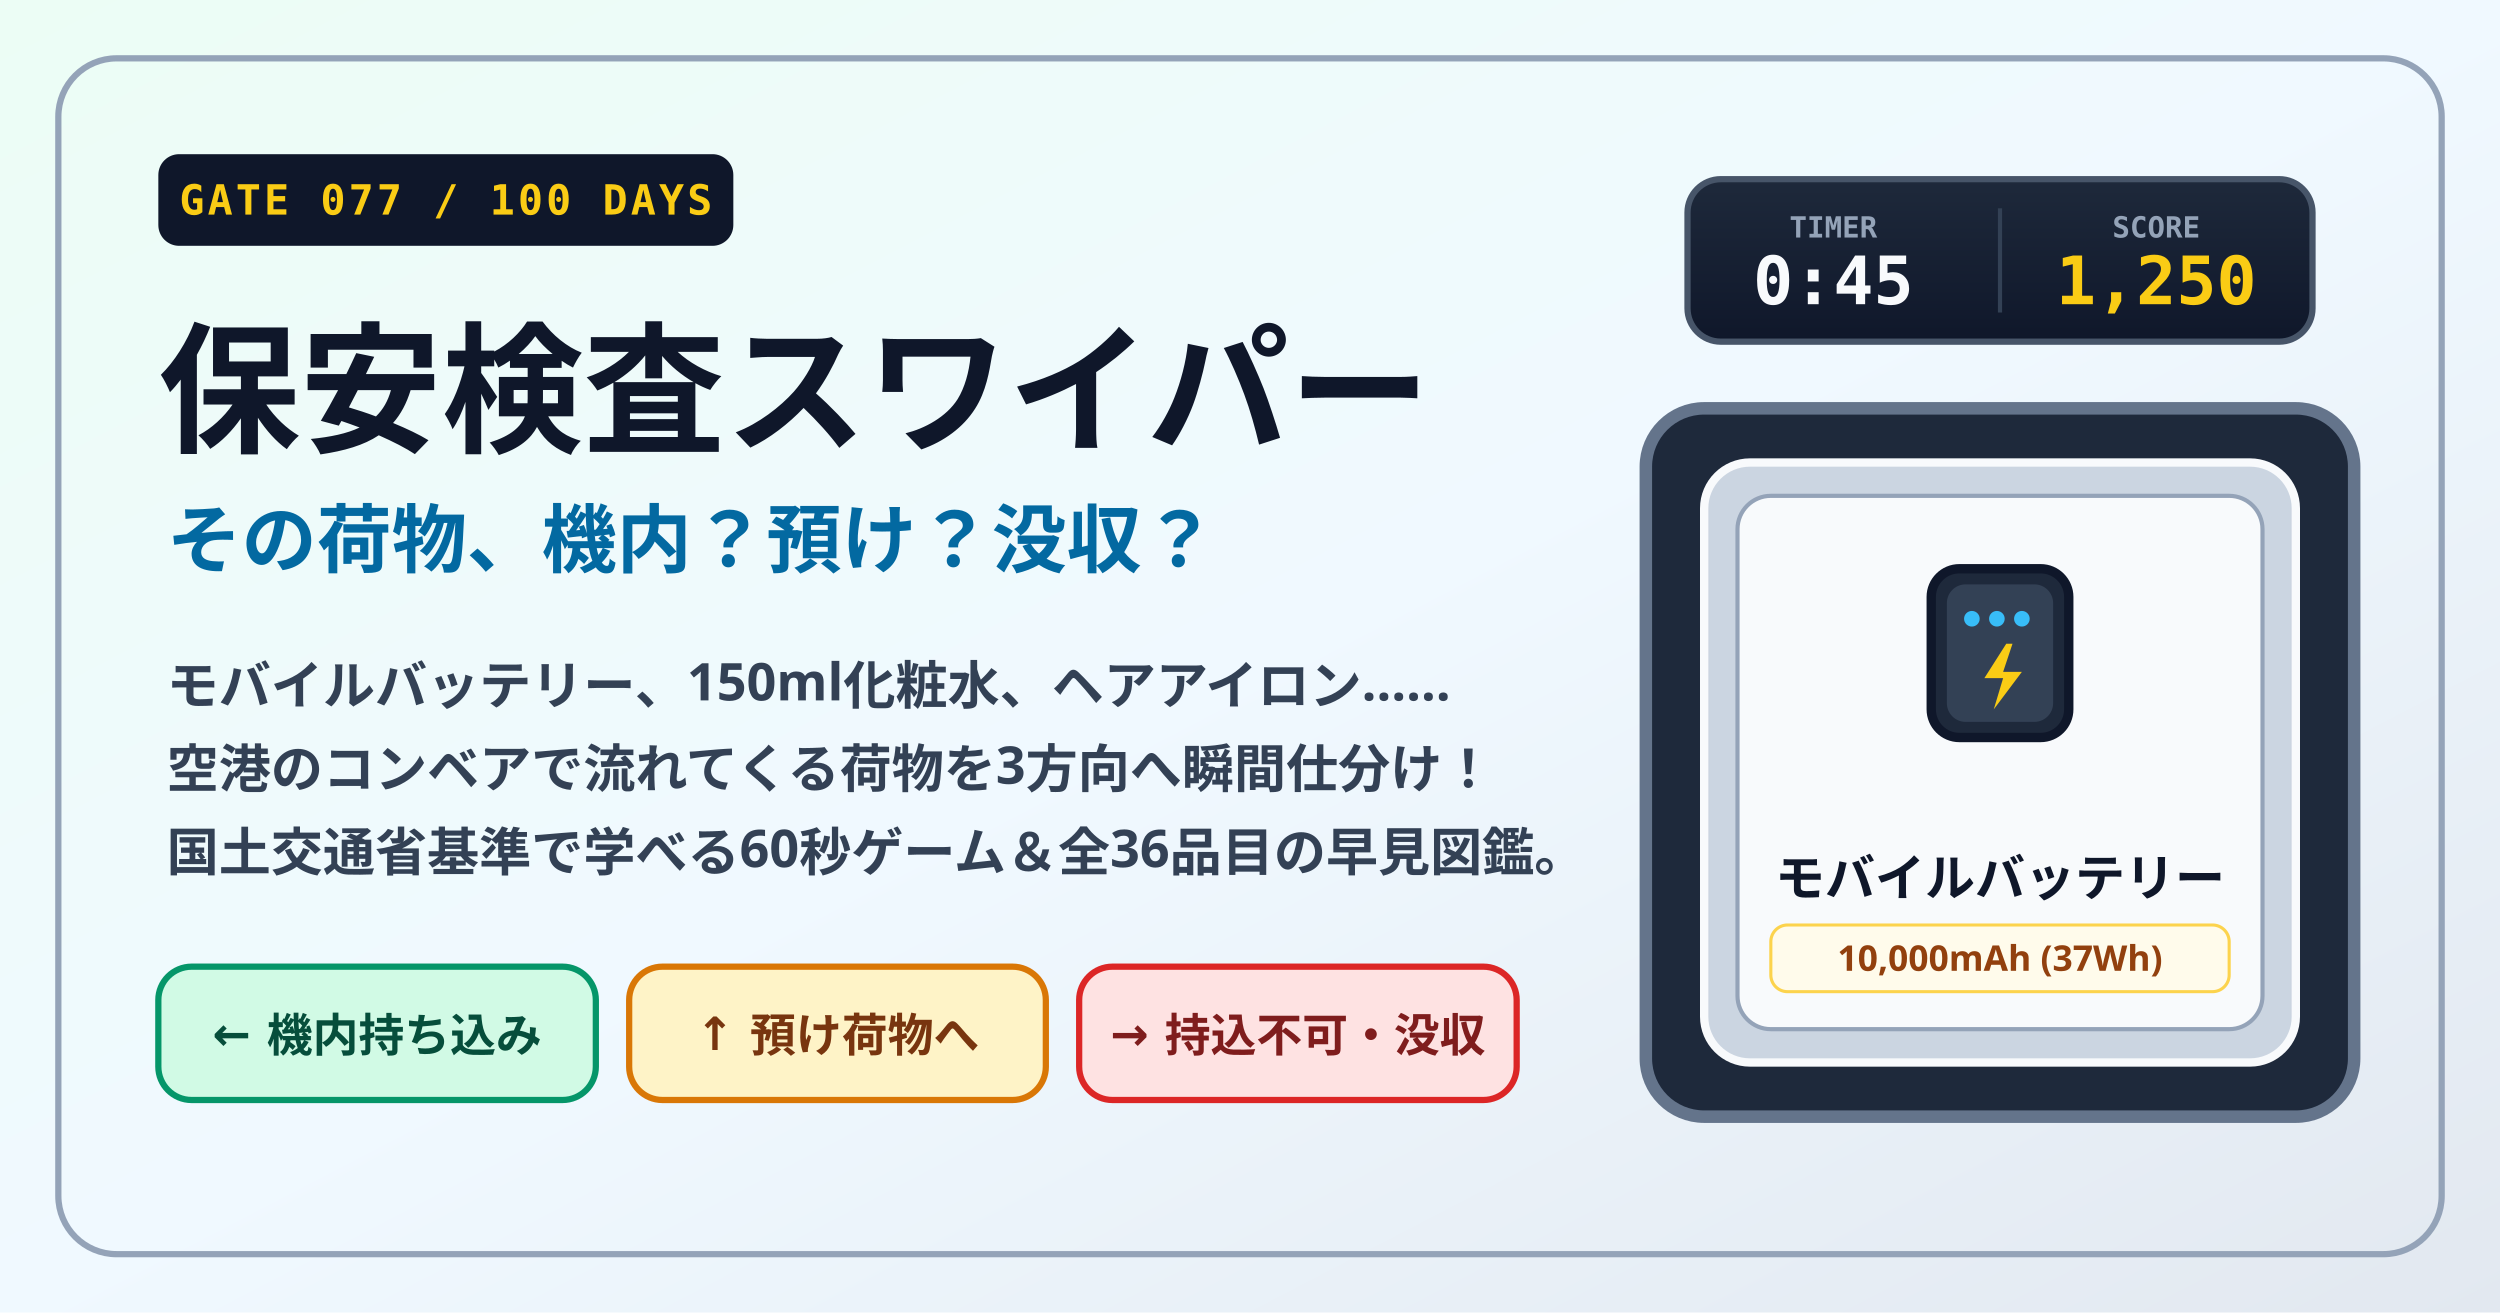
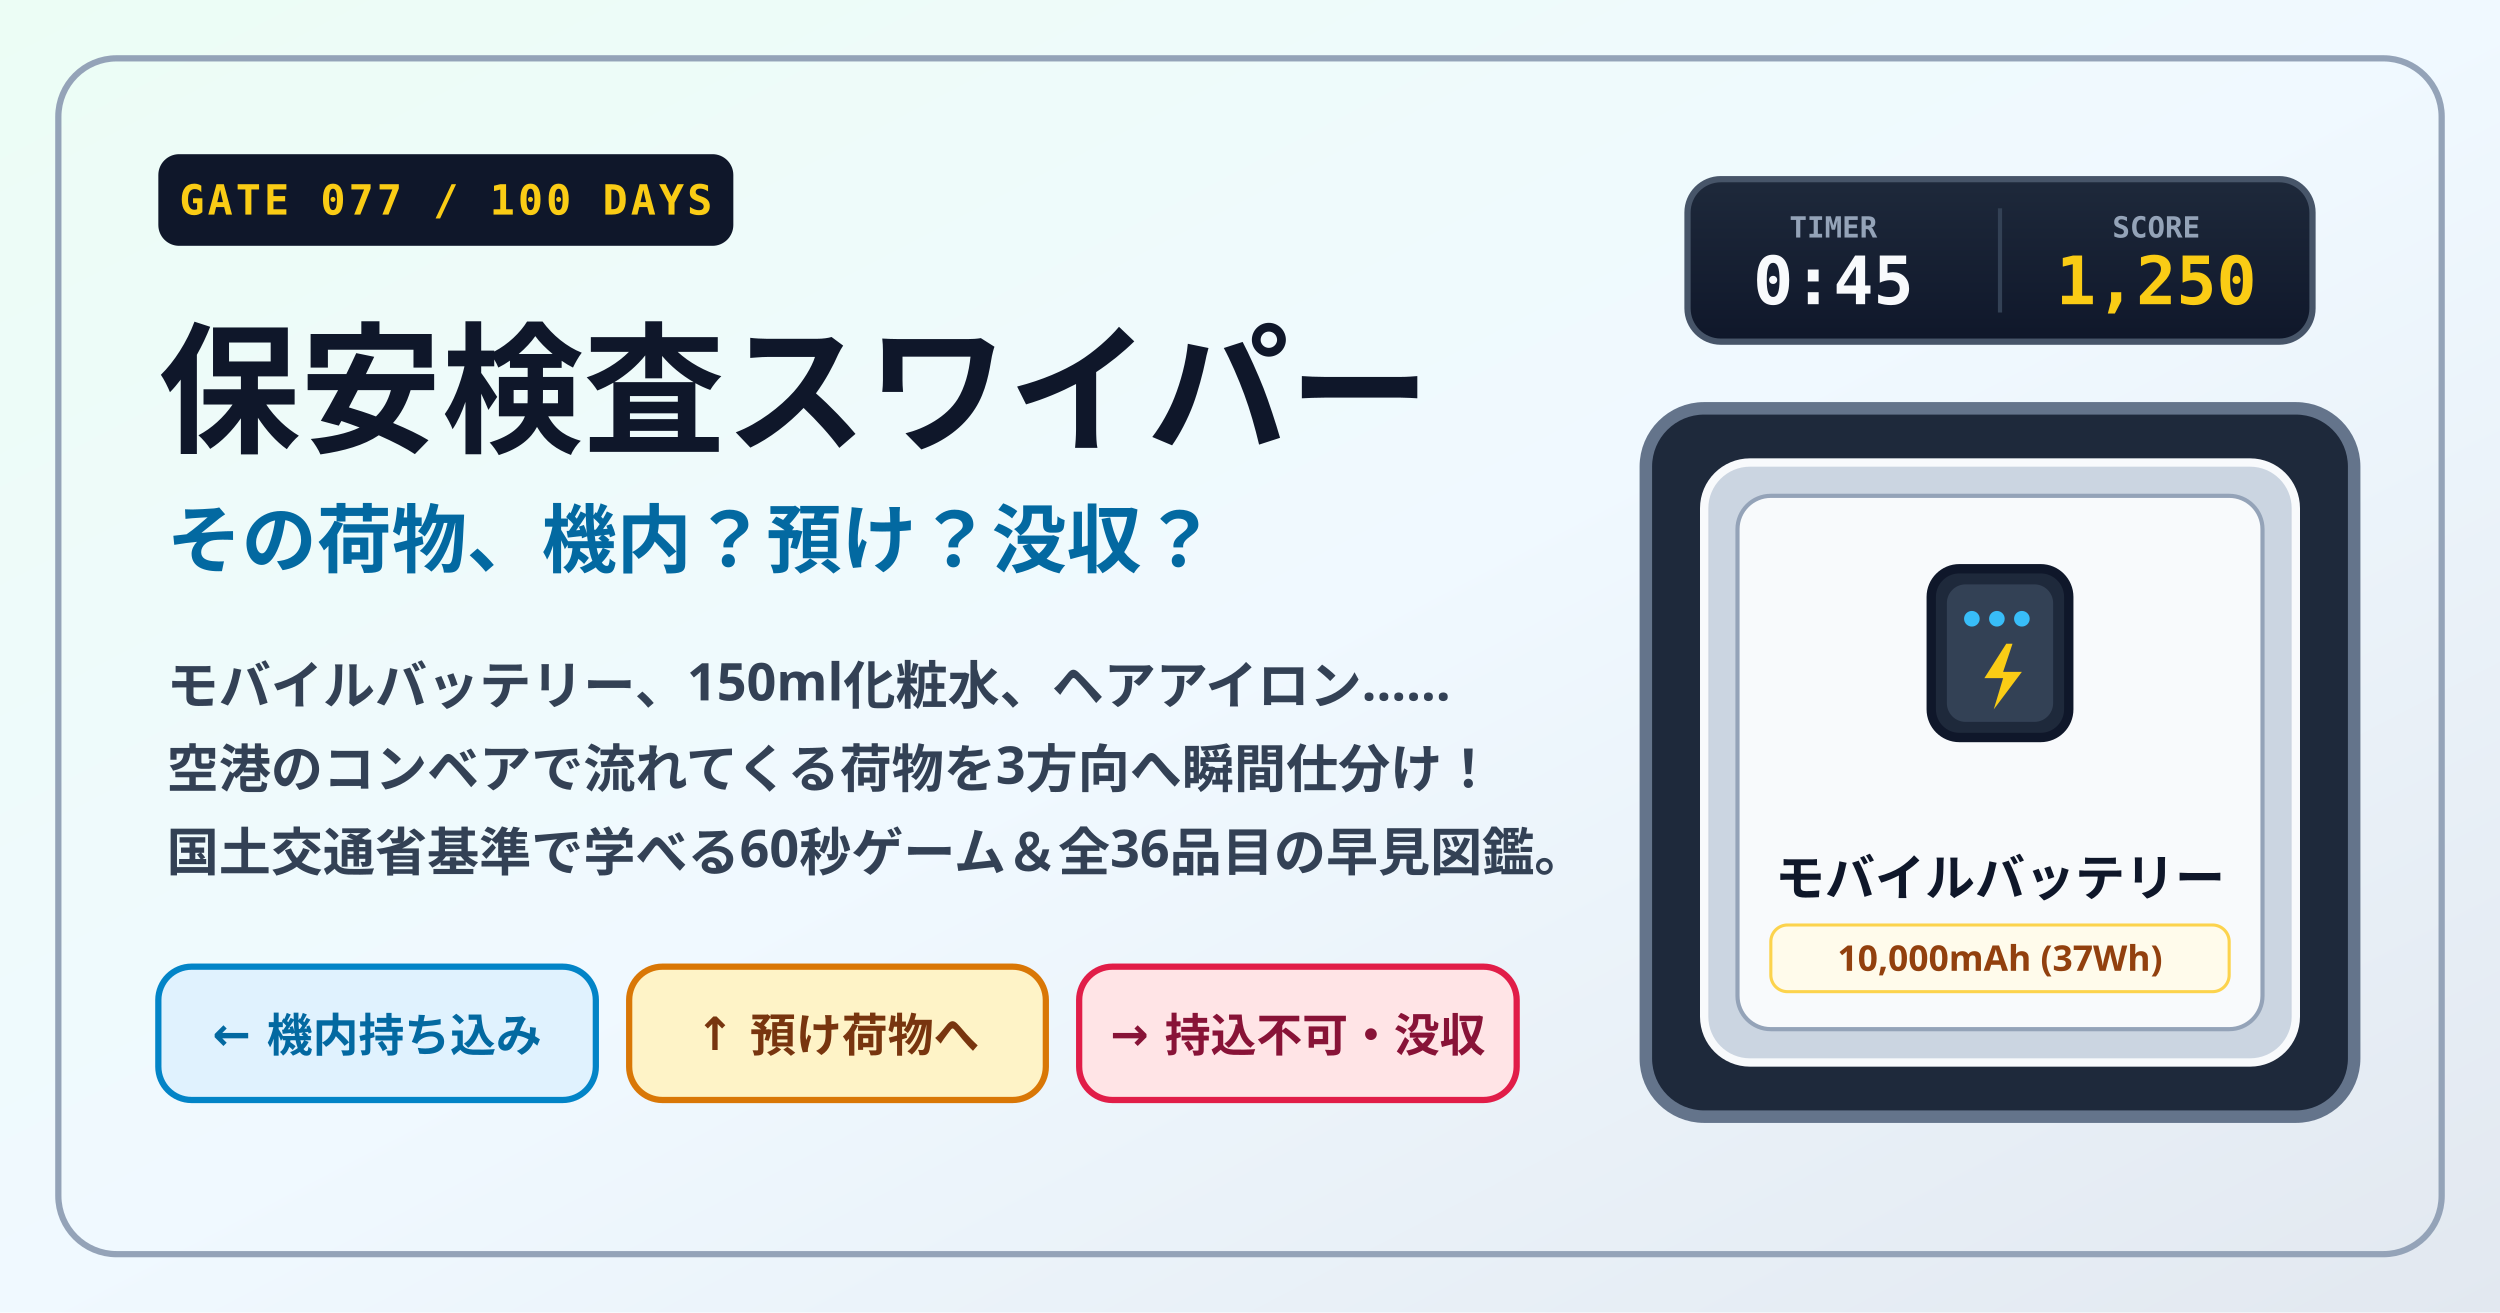
<svg xmlns="http://www.w3.org/2000/svg" width="1200" height="630" viewBox="0 0 1200 630">
  <defs>
    <linearGradient id="bg" x1="0" y1="0" x2="1" y2="1">
      <stop offset="0" stop-color="#ecfdf5" />
      <stop offset="0.5" stop-color="#f0f9ff" />
      <stop offset="1" stop-color="#e2e8f0" />
    </linearGradient>
    <linearGradient id="board" x1="0" y1="0" x2="0" y2="1">
      <stop offset="0" stop-color="#1e293b" />
      <stop offset="1" stop-color="#0f172a" />
    </linearGradient>
  </defs>
  <rect width="1200" height="630" fill="url(#bg)" />
  <rect x="28" y="28" width="1144" height="574" rx="28" fill="none" stroke="#94a3b8" stroke-width="3" />
  <g transform="translate(76 74)">
    <rect width="276" height="44" rx="10" fill="#0f172a" />
    <text x="138" y="29" text-anchor="middle" font-family="ui-monospace, SFMono-Regular, Menlo, monospace" font-weight="800" font-size="20" fill="#facc15" letter-spacing="1.5">GATE 077 / 100 DAYS</text>
    <text x="0" y="138" font-family="Hiragino Sans, Hiragino Kaku Gothic ProN, Noto Sans JP, sans-serif" font-weight="900" font-size="68" fill="#0f172a">保安検査スワイパー</text>
    <text x="4" y="198" font-family="Hiragino Sans, Hiragino Kaku Gothic ProN, Noto Sans JP, sans-serif" font-weight="800" font-size="36" fill="#0369a1">その荷物、機内？預け？没収？</text>
    <text font-family="Hiragino Sans, Hiragino Kaku Gothic ProN, Noto Sans JP, sans-serif" font-weight="600" font-size="25" fill="#334155">
      <tspan x="4" y="264">モバイルバッテリー、150ml化粧水、ヘアアイロン……</tspan>
      <tspan x="4" y="304">空港のコンベアで流れてくる荷物を3方向へ瞬間仕分け！</tspan>
      <tspan x="4" y="344">国土交通省基準で学べる60秒ゲーム＆全36品目の早見図鑑。</tspan>
    </text>
    <g transform="translate(0 390)" font-family="Hiragino Sans, Hiragino Kaku Gothic ProN, Noto Sans JP, sans-serif" font-weight="800" font-size="22">
      <g transform="translate(0 0)">
-         <rect width="210" height="64" rx="16" fill="#d1fae5" stroke="#059669" stroke-width="3" />
-         <text x="105" y="40" text-anchor="middle" fill="#064e3b">← 機内持ち込み</text>
+         <rect width="210" height="64" rx="16" fill="#e0f2fe" stroke="#0284c7" stroke-width="3" />
+         <text x="105" y="40" text-anchor="middle" fill="#0369a1">← 機内持ち込み</text>
      </g>
      <g transform="translate(226 0)">
        <rect width="200" height="64" rx="16" fill="#fef3c7" stroke="#d97706" stroke-width="3" />
        <text x="100" y="40" text-anchor="middle" fill="#78350f">↑ 預け荷物へ</text>
      </g>
      <g transform="translate(442 0)">
-         <rect width="210" height="64" rx="16" fill="#fee2e2" stroke="#dc2626" stroke-width="3" />
-         <text x="105" y="40" text-anchor="middle" fill="#7f1d1d">→ 持込不可・没収</text>
+         <rect width="210" height="64" rx="16" fill="#ffe4e6" stroke="#e11d48" stroke-width="3" />
+         <text x="105" y="40" text-anchor="middle" fill="#881337">→ 持込不可・没収</text>
      </g>
    </g>
  </g>
  <g transform="translate(790 86)">
    <rect x="20" y="0" width="300" height="78" rx="16" fill="url(#board)" stroke="#475569" stroke-width="3" />
    <text x="90" y="28" text-anchor="middle" font-family="ui-monospace, Menlo, monospace" font-weight="700" font-size="14" fill="#94a3b8">TIMER</text>
    <text x="90" y="60" text-anchor="middle" font-family="ui-monospace, Menlo, monospace" font-weight="900" font-size="32" fill="#f8fafc">0:45</text>
    <line x1="170" y1="14" x2="170" y2="64" stroke="#334155" stroke-width="2" />
    <text x="245" y="28" text-anchor="middle" font-family="ui-monospace, Menlo, monospace" font-weight="700" font-size="14" fill="#94a3b8">SCORE</text>
    <text x="245" y="60" text-anchor="middle" font-family="ui-monospace, Menlo, monospace" font-weight="900" font-size="32" fill="#facc15">1,250</text>
    <rect x="0" y="110" width="340" height="340" rx="28" fill="#1e293b" stroke="#64748b" stroke-width="6" />
    <rect x="28" y="136" width="284" height="288" rx="22" fill="#cbd5e1" stroke="#f8fafc" stroke-width="4" />
    <rect x="44" y="152" width="252" height="256" rx="16" fill="#f8fafc" stroke="#94a3b8" stroke-width="2" />
    <g transform="translate(110 172) scale(1.5)">
      <rect x="18" y="10" width="44" height="54" rx="9" fill="#1e293b" stroke="#0f172a" stroke-width="3" />
      <rect x="23" y="15" width="34" height="44" rx="6" fill="#334155" />
      <circle cx="31" cy="26" r="2.5" fill="#38bdf8" />
      <circle cx="39" cy="26" r="2.5" fill="#38bdf8" />
      <circle cx="47" cy="26" r="2.5" fill="#38bdf8" />
      <path d="m42 34-7 11h6l-3 10 9-12h-6l3-9Z" fill="#facc15" />
    </g>
    <text x="170" y="344" text-anchor="middle" font-family="Hiragino Sans, Noto Sans JP, sans-serif" font-weight="900" font-size="24" fill="#0f172a">モバイルバッテリー</text>
    <rect x="60" y="358" width="220" height="32" rx="8" fill="#fffbeb" stroke="#fcd34d" stroke-width="1.5" />
    <text x="170" y="380" text-anchor="middle" font-family="Hiragino Sans, Noto Sans JP, sans-serif" font-weight="800" font-size="17" fill="#92400e">10,000mAh (37Wh)</text>
  </g>
</svg>
